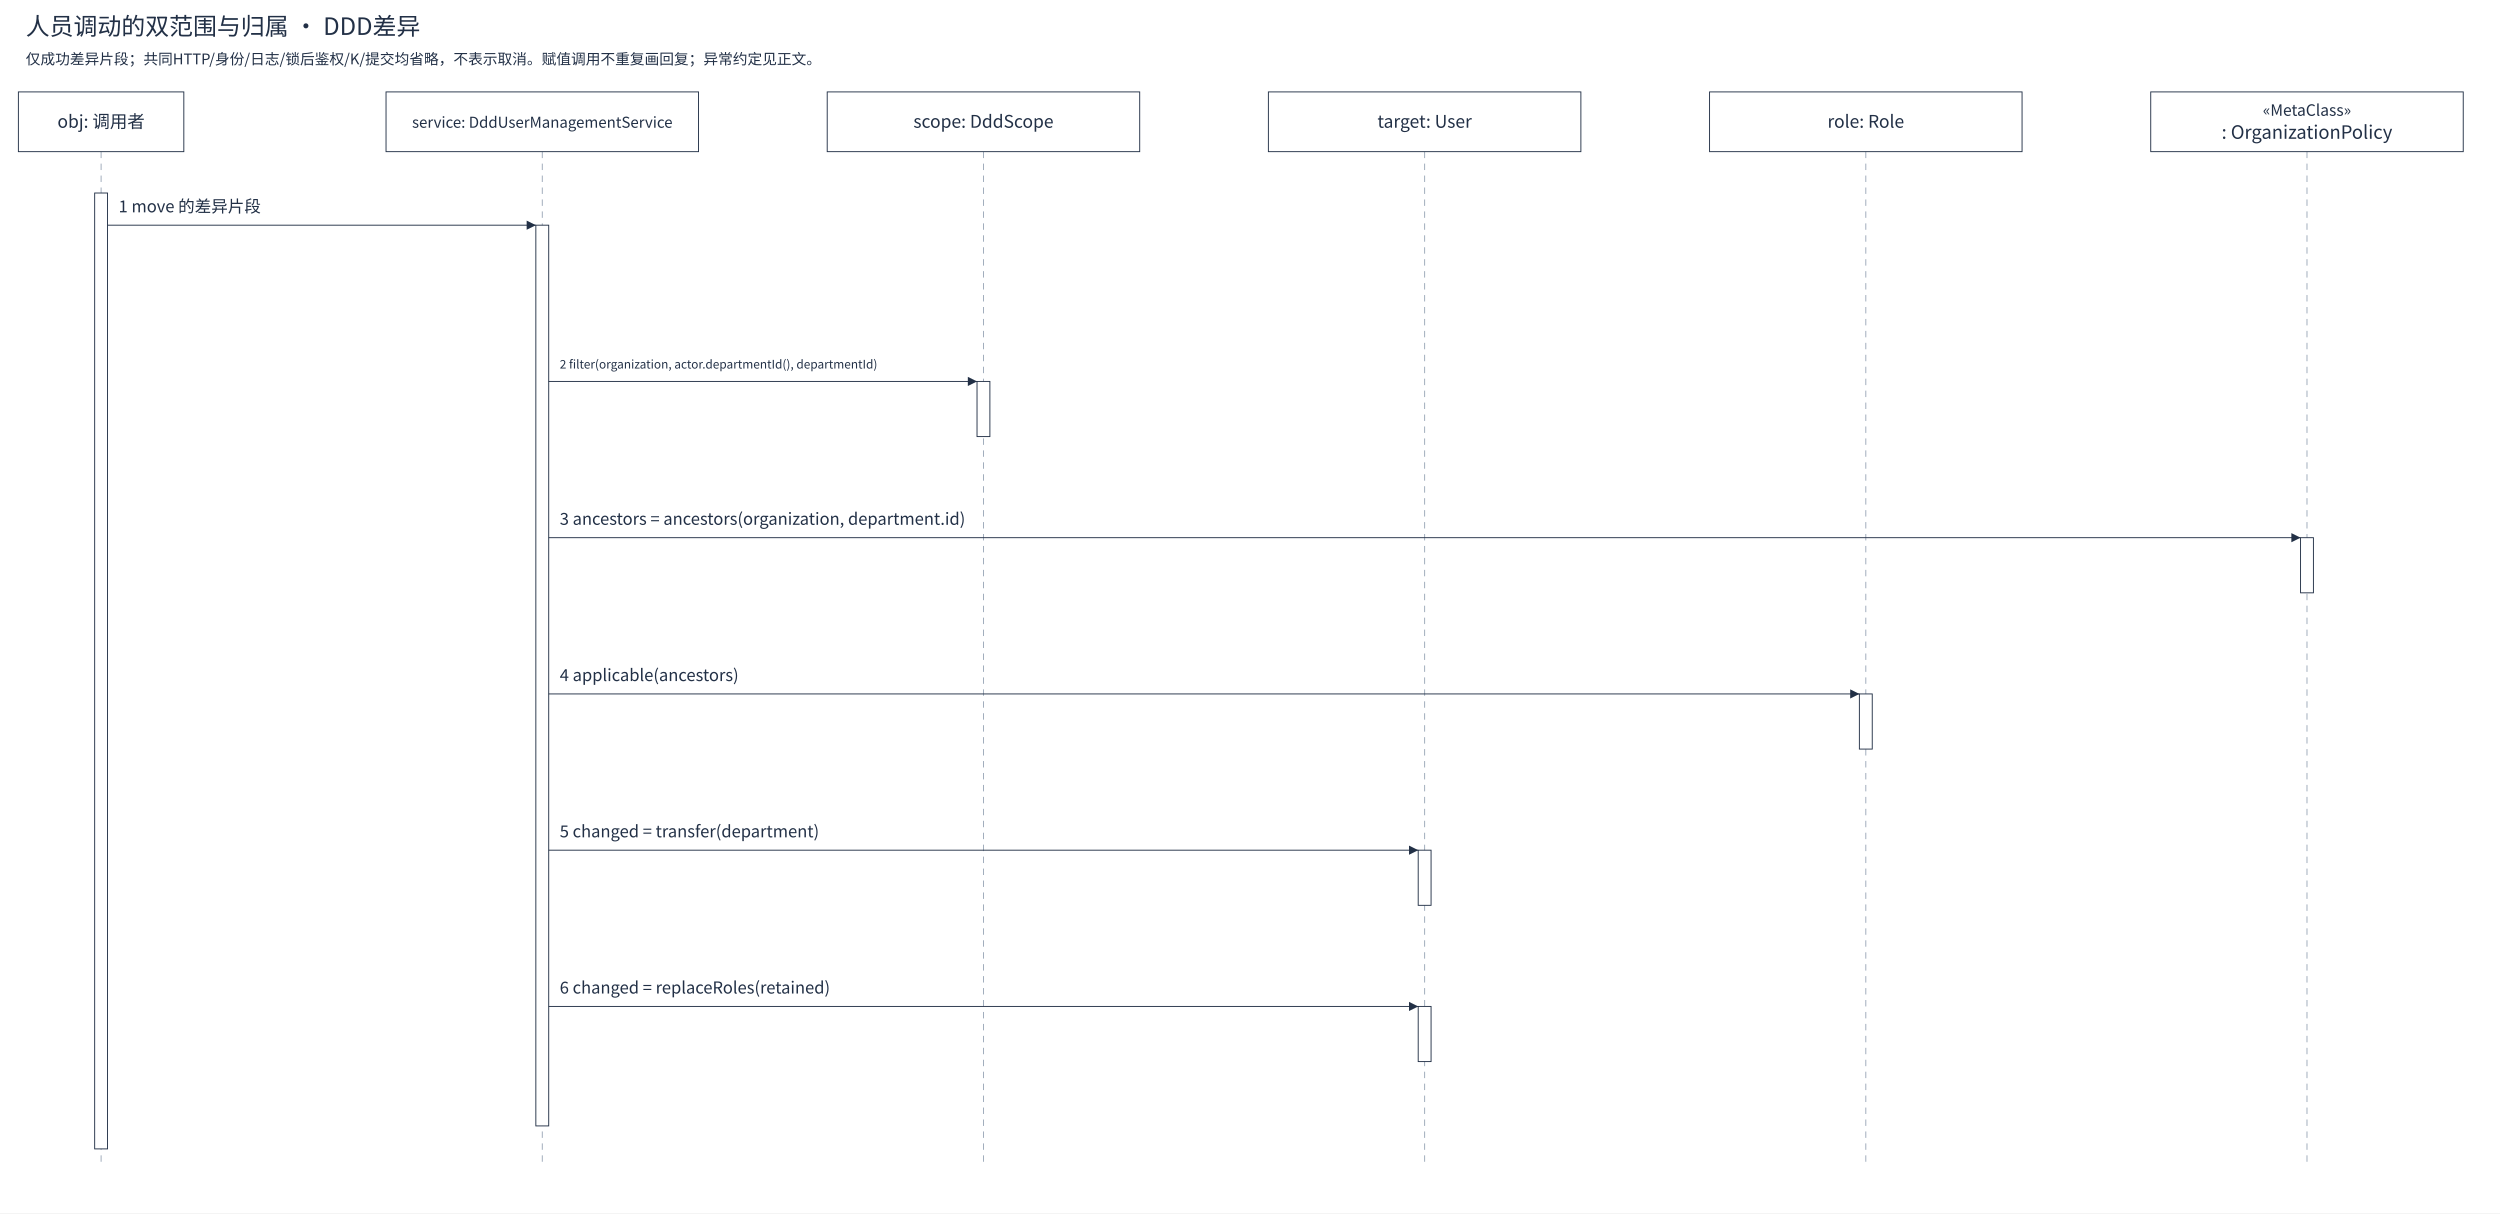
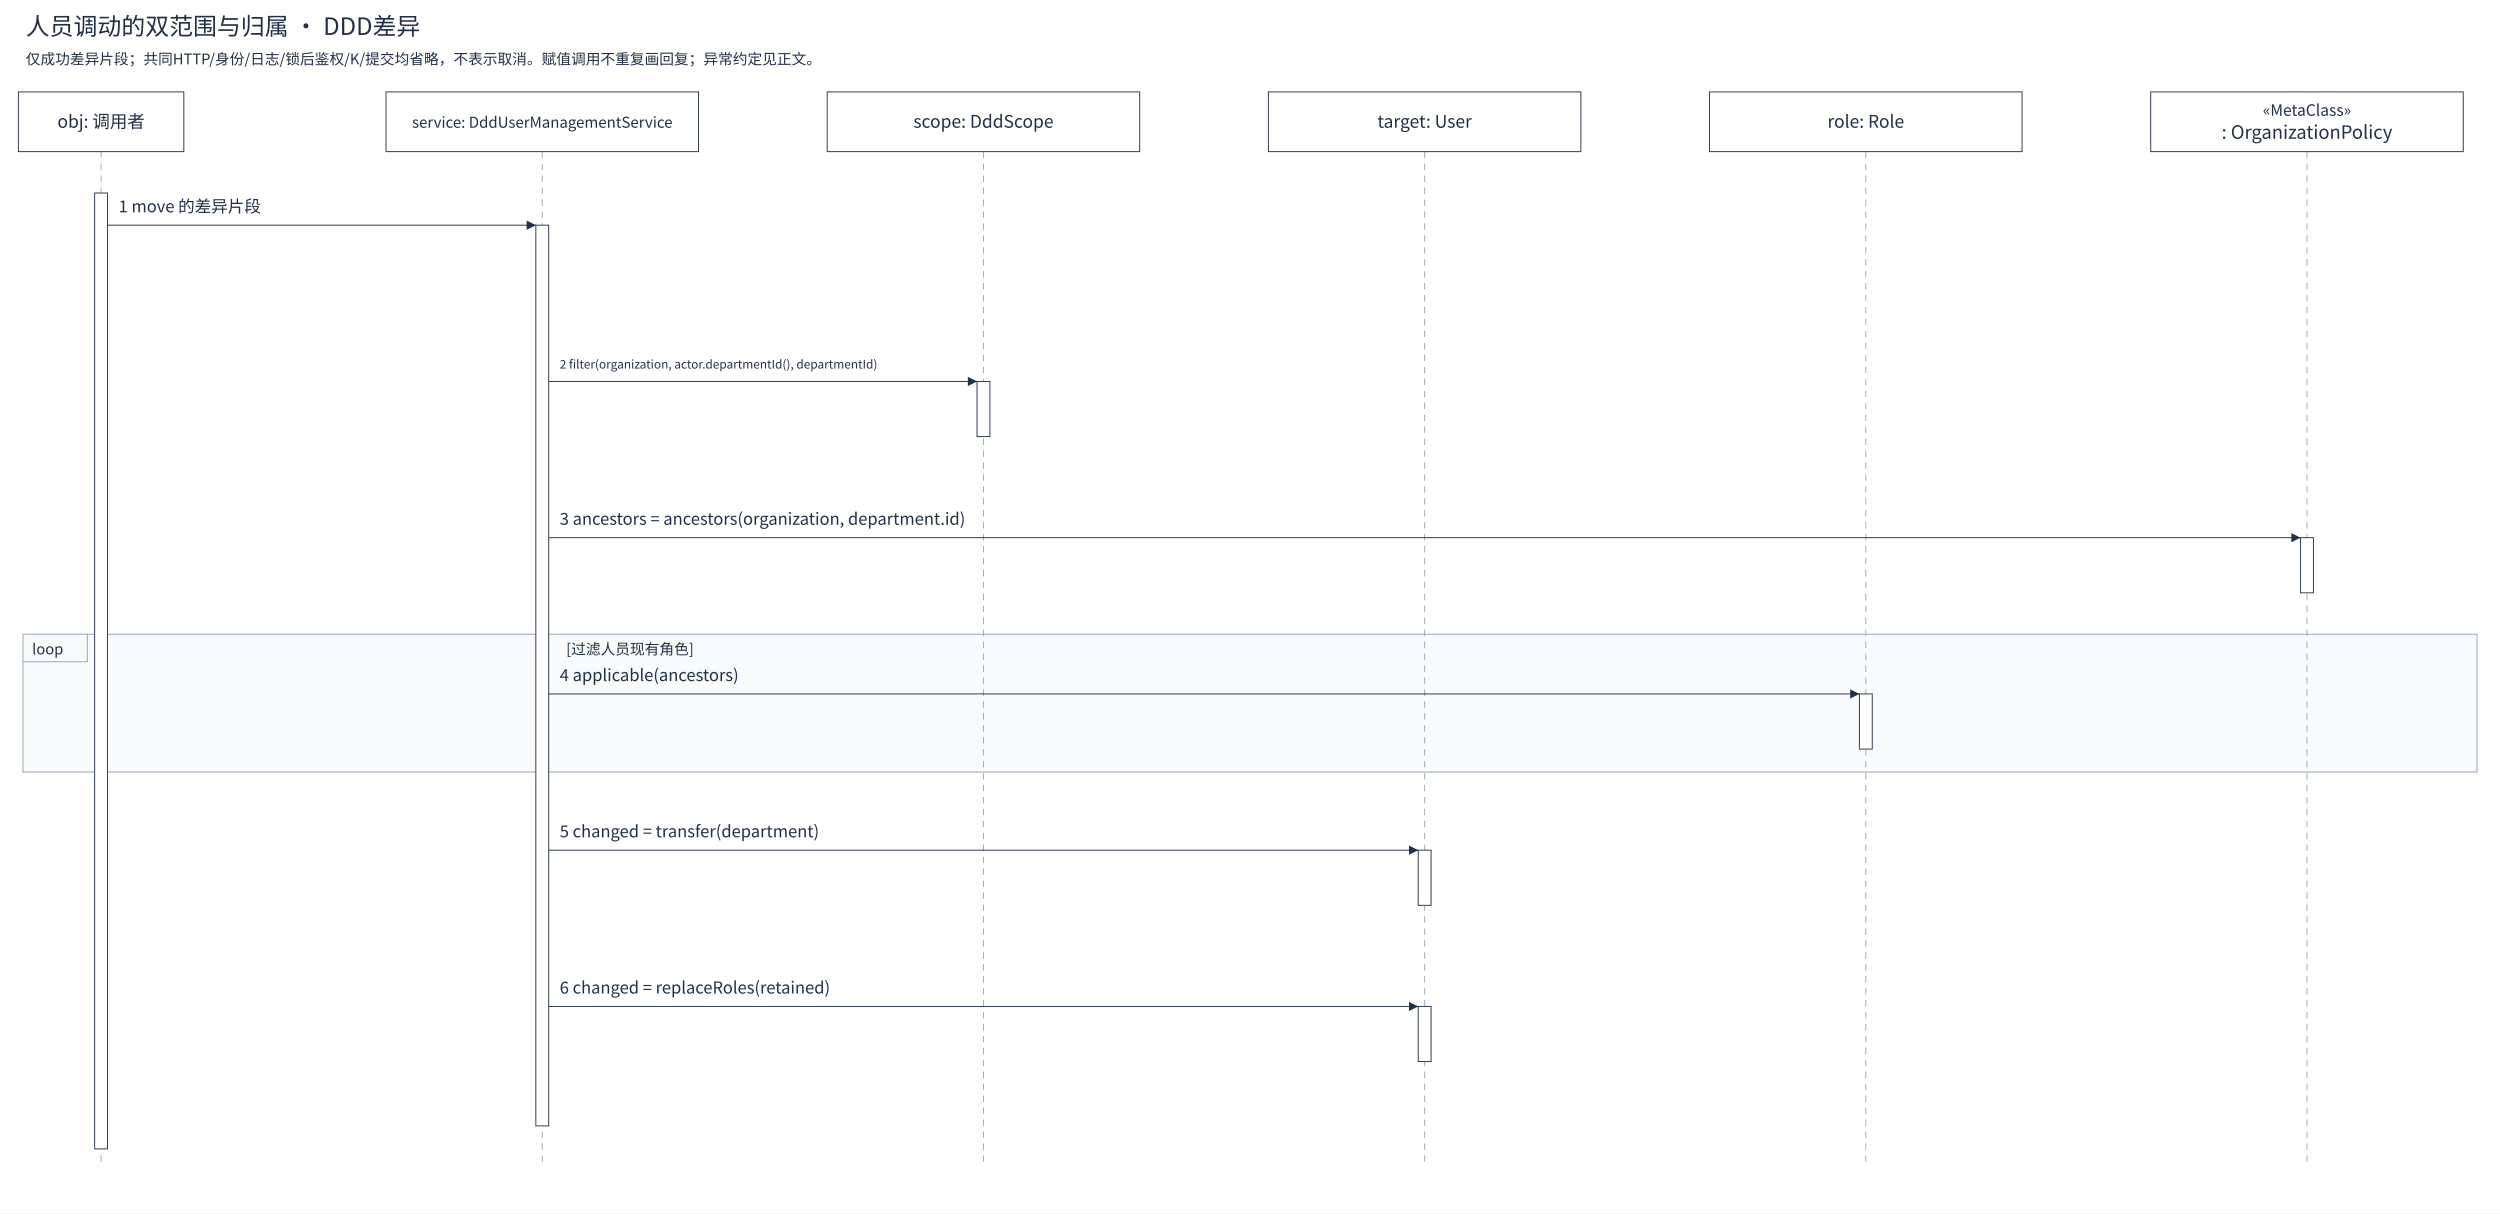
<svg xmlns="http://www.w3.org/2000/svg" width="2720" height="1320" viewBox="0 0 2720 1320">
  <defs>
    <marker id="open" markerWidth="12" markerHeight="12" refX="11" refY="6" orient="auto">
      <path d="M1,1 L11,6 L1,11" fill="none" stroke="#223046" stroke-width="1.5" />
    </marker>
    <marker id="triangle" markerWidth="14" markerHeight="14" refX="13" refY="7" orient="auto">
      <path d="M1,1 L13,7 L1,13 Z" fill="white" stroke="#245a93" stroke-width="1.4" />
    </marker>
    <marker id="filled" markerWidth="12" markerHeight="12" refX="11" refY="6" orient="auto">
      <path d="M1,1 L11,6 L1,11 Z" fill="#223046" />
    </marker>
  </defs>
  <rect width="100%" height="100%" fill="white" />
  <g font-family="Microsoft YaHei,Noto Sans CJK SC,Arial,sans-serif">
    <text x="28" y="38" font-size="26" text-anchor="start" fill="#223046">人员调动的双范围与归属 · DDD差异</text>
    <text x="28" y="70" font-size="16" text-anchor="start" fill="#223046">仅成功差异片段；共同HTTP/身份/日志/锁后鉴权/K/提交均省略，不表示取消。赋值调用不重复画回复；异常约定见正文。</text>
+     <rect x="25" y="690" width="2670" height="150" fill="#f8fafc" stroke="#91a2b7" />
+     <path d="M25,720h70v-30" fill="none" stroke="#91a2b7" />
+     <text x="35" y="712" font-size="16" text-anchor="start" fill="#223046">loop</text>
+     <text x="616" y="712" font-size="16" text-anchor="start" fill="#223046">[过滤人员现有角色]</text>
    <path d="M110,165V1270" stroke="#9aa7b7" stroke-dasharray="7 6" />
    <rect x="20" y="100" width="180" height="65" fill="white" stroke="#223046" />
    <text x="110" y="139" font-size="19" text-anchor="middle" fill="#223046">obj: 调用者</text>
    <path d="M590,165V1270" stroke="#9aa7b7" stroke-dasharray="7 6" />
    <rect x="420" y="100" width="340" height="65" fill="white" stroke="#223046" />
    <text x="590" y="139" font-size="16.333" text-anchor="middle" fill="#223046">service: DddUserManagementService</text>
    <path d="M1070,165V1270" stroke="#9aa7b7" stroke-dasharray="7 6" />
    <rect x="900" y="100" width="340" height="65" fill="white" stroke="#223046" />
    <text x="1070" y="139" font-size="19" text-anchor="middle" fill="#223046">scope: DddScope</text>
    <path d="M1550,165V1270" stroke="#9aa7b7" stroke-dasharray="7 6" />
    <rect x="1380" y="100" width="340" height="65" fill="white" stroke="#223046" />
    <text x="1550" y="139" font-size="19" text-anchor="middle" fill="#223046">target: User</text>
    <path d="M2030,165V1270" stroke="#9aa7b7" stroke-dasharray="7 6" />
    <rect x="1860" y="100" width="340" height="65" fill="white" stroke="#223046" />
    <text x="2030" y="139" font-size="19" text-anchor="middle" fill="#223046">role: Role</text>
    <path d="M2510,165V1270" stroke="#9aa7b7" stroke-dasharray="7 6" />
    <rect x="2340" y="100" width="340" height="65" fill="white" stroke="#223046" />
    <text x="2510" y="126" font-size="17" text-anchor="middle" fill="#223046">«MetaClass»</text>
    <text x="2510" y="151" font-size="20" text-anchor="middle" fill="#223046">: OrganizationPolicy</text>
    <rect x="103" y="210" width="14" height="1040" fill="white" stroke="#223046" />
    <rect x="583" y="245" width="14" height="980" fill="white" stroke="#223046" />
    <rect x="1063" y="415" width="14" height="60" fill="white" stroke="#223046" />
    <rect x="2503" y="585" width="14" height="60" fill="white" stroke="#223046" />
    <rect x="2023" y="755" width="14" height="60" fill="white" stroke="#223046" />
    <rect x="1543" y="925" width="14" height="60" fill="white" stroke="#223046" />
    <rect x="1543" y="1095" width="14" height="60" fill="white" stroke="#223046" />
    <path d="M117,245H583" stroke="#223046" marker-end="url(#filled)" />
    <text x="129" y="231" font-size="18" text-anchor="start" fill="#223046">1 move 的差异片段</text>
    <path d="M597,415H1063" stroke="#223046" marker-end="url(#filled)" />
    <text x="609" y="401" font-size="12.916" text-anchor="start" fill="#223046">2 filter(organization, actor.departmentId(), departmentId)</text>
    <path d="M597,585H2503" stroke="#223046" marker-end="url(#filled)" />
    <text x="609" y="571" font-size="18" text-anchor="start" fill="#223046">3 ancestors = ancestors(organization, department.id)</text>
    <path d="M597,755H2023" stroke="#223046" marker-end="url(#filled)" />
    <text x="609" y="741" font-size="18" text-anchor="start" fill="#223046">4 applicable(ancestors)</text>
    <path d="M597,925H1543" stroke="#223046" marker-end="url(#filled)" />
    <text x="609" y="911" font-size="18" text-anchor="start" fill="#223046">5 changed = transfer(department)</text>
    <path d="M597,1095H1543" stroke="#223046" marker-end="url(#filled)" />
    <text x="609" y="1081" font-size="18" text-anchor="start" fill="#223046">6 changed = replaceRoles(retained)</text>
  </g>
</svg>
